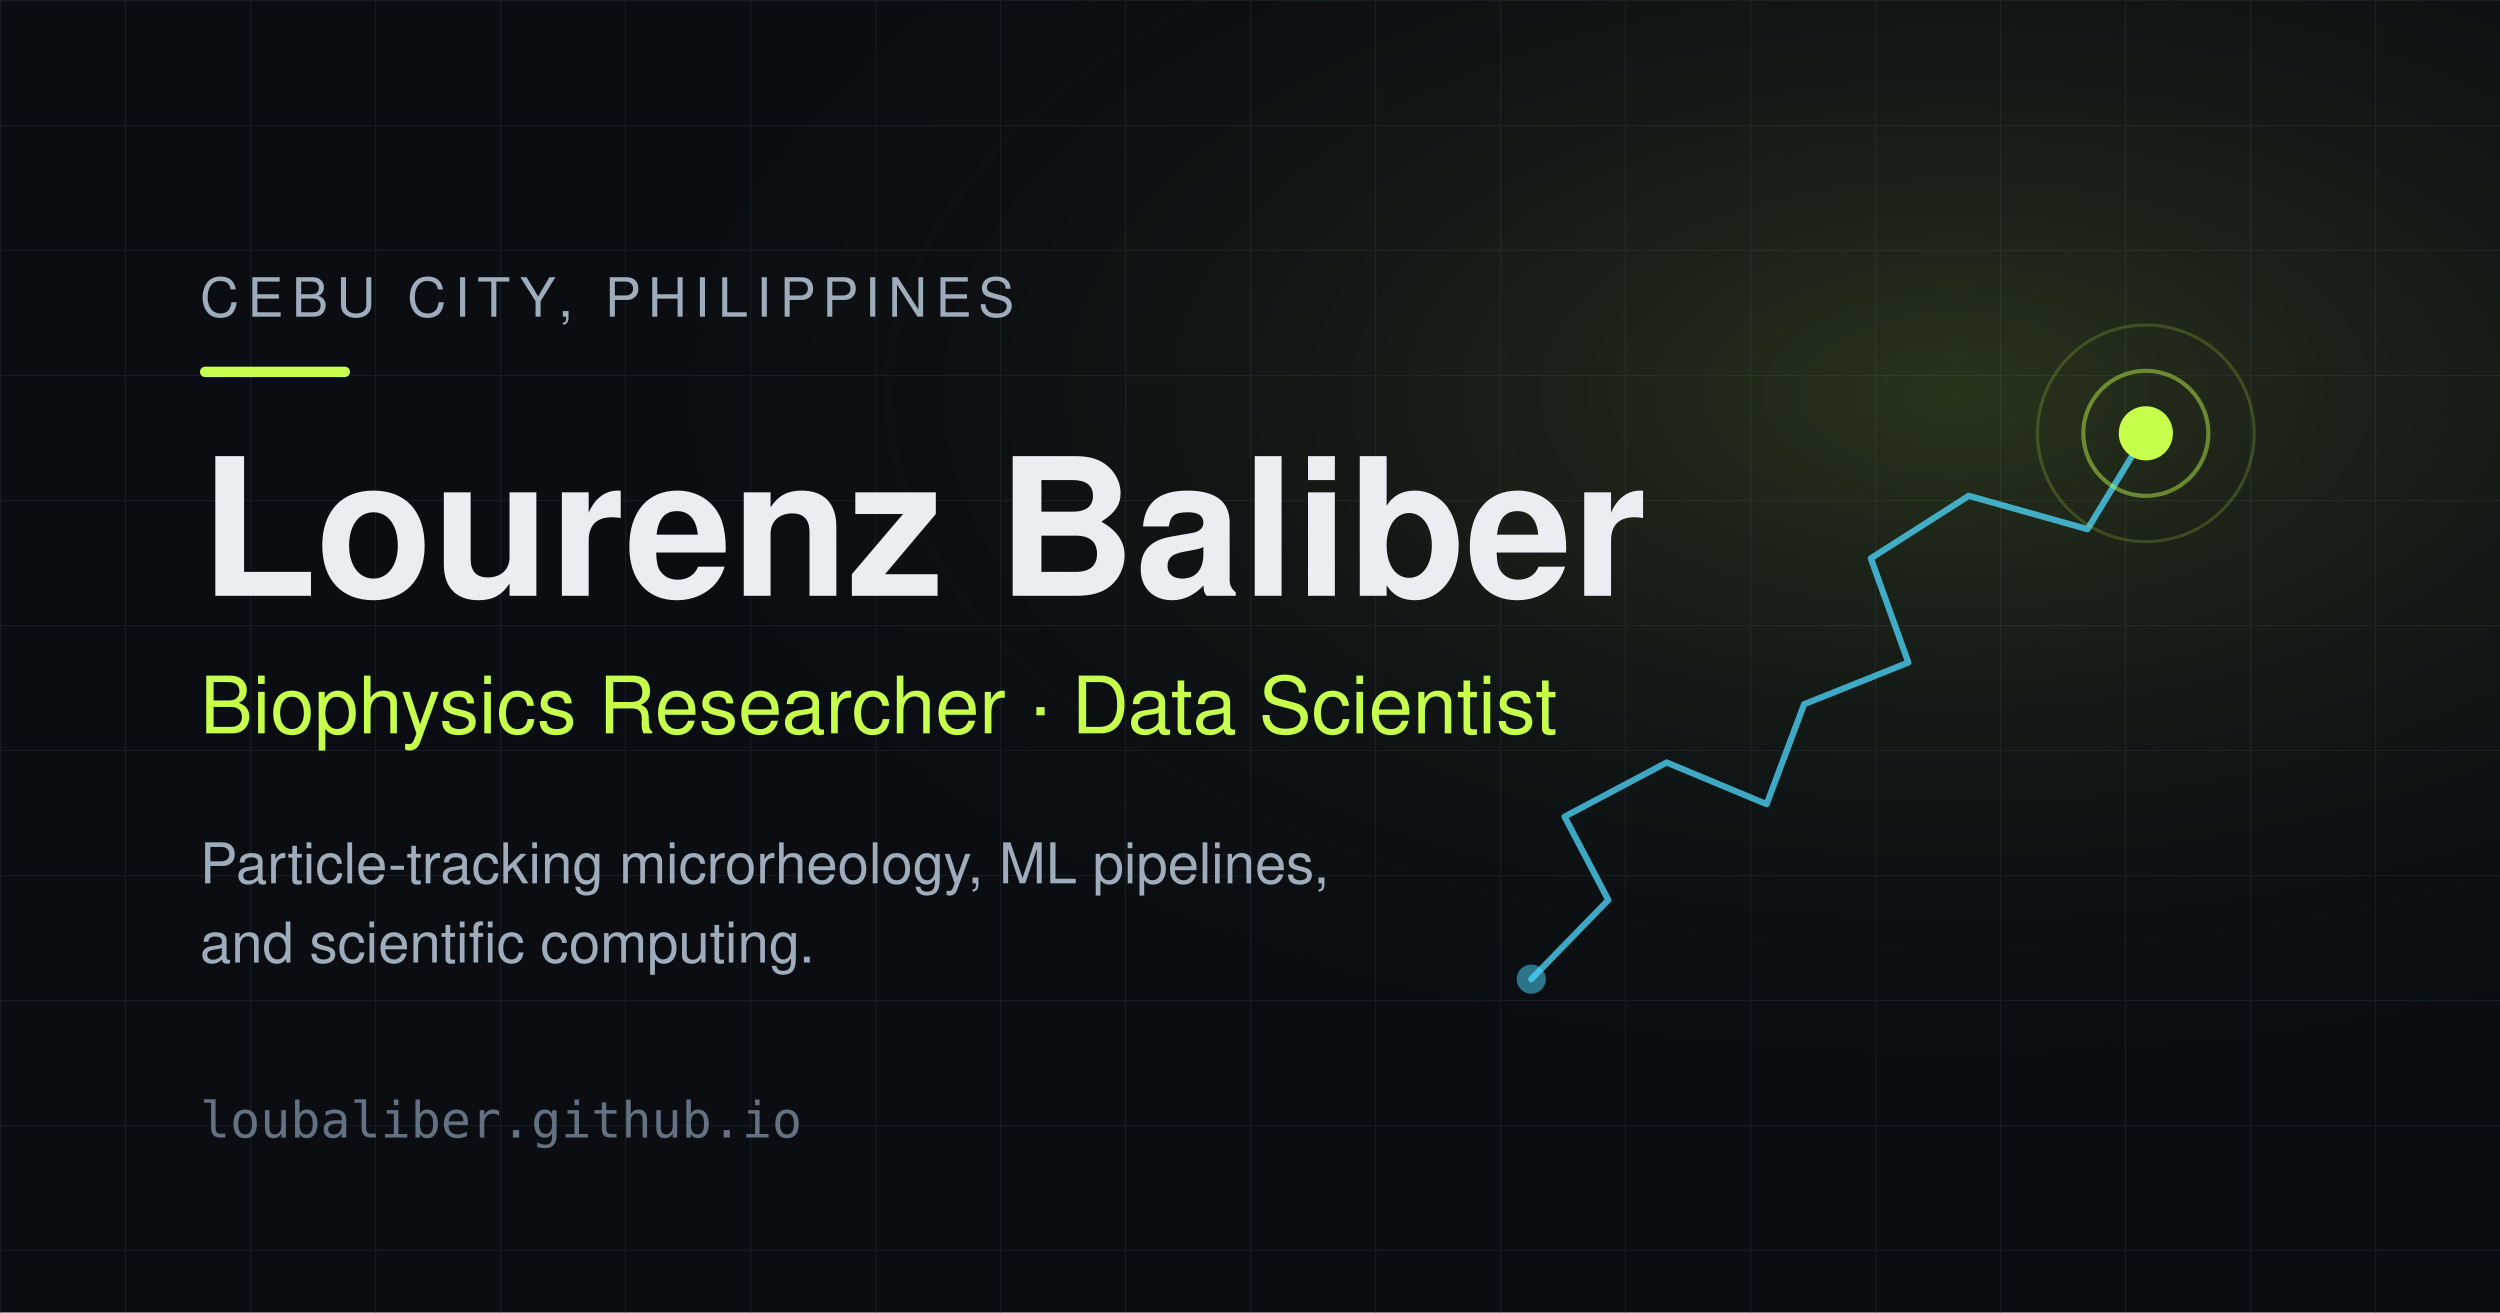
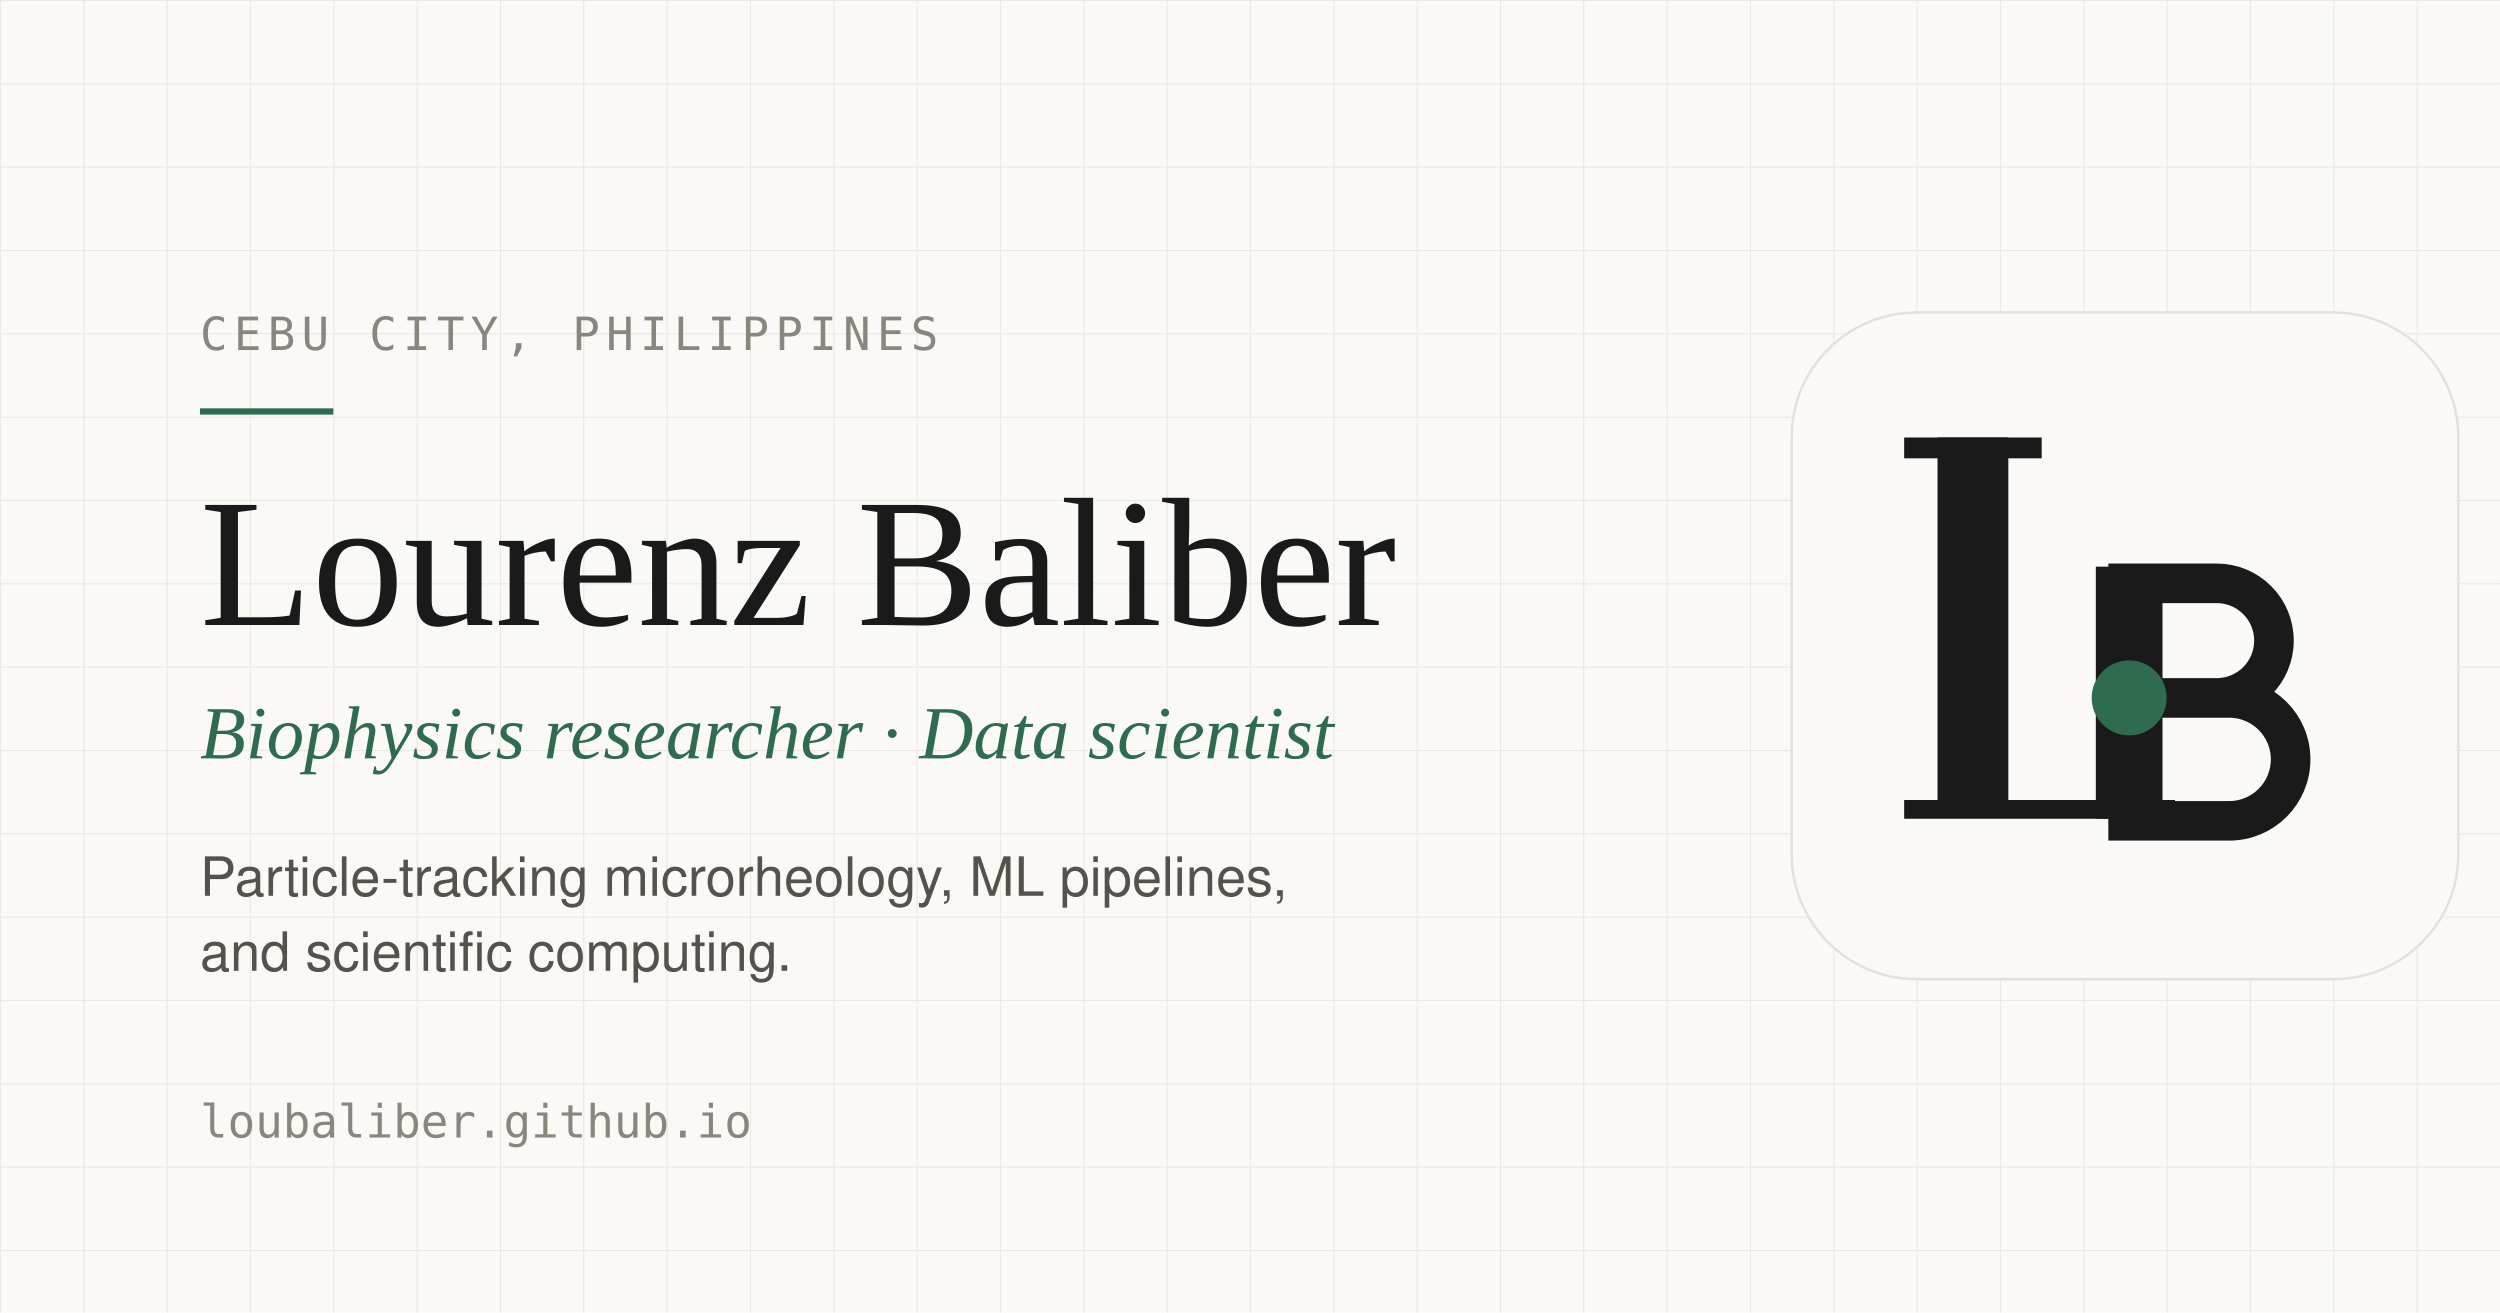
<svg xmlns="http://www.w3.org/2000/svg" width="1200" height="630" viewBox="0 0 1200 630">
  <defs>
-     <radialGradient id="glow" cx="78%" cy="30%" r="55%">
-       <stop offset="0%" stop-color="#c7ff4d" stop-opacity="0.16" />
-       <stop offset="100%" stop-color="#0a0e13" stop-opacity="0" />
-     </radialGradient>
-     <pattern id="grid" width="60" height="60" patternUnits="userSpaceOnUse">
-       <path d="M60 0H0V60" fill="none" stroke="#212a34" stroke-width="1" />
+     <pattern id="grid" width="40" height="40" patternUnits="userSpaceOnUse">
+       <path d="M40 0H0V40" fill="none" stroke="#e4e1da" stroke-width="1" />
    </pattern>
  </defs>
-   <rect width="1200" height="630" fill="#0a0e13" />
-   <rect width="1200" height="630" fill="url(#grid)" opacity="0.5" />
-   <rect width="1200" height="630" fill="url(#glow)" />
-   <path d="M735 470 L772 432 L751 392 L800 366 L848 386 L866 338 L916 318 L898 268 L945 238 L1002 254 L1030 208" fill="none" stroke="#4dd9ff" stroke-width="3" stroke-linecap="round" stroke-linejoin="round" opacity="0.75" />
-   <circle cx="735" cy="470" r="7" fill="#4dd9ff" opacity="0.5" />
-   <circle cx="1030" cy="208" r="13" fill="#c7ff4d" />
-   <circle cx="1030" cy="208" r="30" fill="none" stroke="#c7ff4d" stroke-width="2" opacity="0.45" />
-   <circle cx="1030" cy="208" r="52" fill="none" stroke="#c7ff4d" stroke-width="1.5" opacity="0.18" />
-   <rect x="96" y="176" width="72" height="5" rx="2.5" fill="#c7ff4d" />
-   <text x="96" y="152" font-family="Helvetica Neue, Helvetica, Arial, sans-serif" font-size="26" letter-spacing="4" fill="#9fadba">CEBU CITY, PHILIPPINES</text>
-   <text x="96" y="286" font-family="Helvetica Neue, Helvetica, Arial, sans-serif" font-size="92" font-weight="700" fill="#e9eef3">Lourenz Baliber</text>
-   <text x="96" y="352" font-family="Helvetica Neue, Helvetica, Arial, sans-serif" font-size="38" font-weight="500" fill="#c7ff4d">Biophysics Researcher · Data Scientist</text>
-   <text x="96" y="424" font-family="Helvetica Neue, Helvetica, Arial, sans-serif" font-size="27" fill="#9fadba">Particle-tracking microrheology, ML pipelines,</text>
-   <text x="96" y="462" font-family="Helvetica Neue, Helvetica, Arial, sans-serif" font-size="27" fill="#9fadba">and scientific computing.</text>
-   <text x="96" y="546" font-family="Menlo, Consolas, monospace" font-size="24" fill="#647180">loubaliber.github.io</text>
+   <rect width="1200" height="630" fill="#faf9f6" />
+   <rect width="1200" height="630" fill="url(#grid)" opacity="0.7" />
+   <g transform="translate(860 150) scale(10)">
+     <rect width="32" height="32" rx="6" fill="#faf9f6" stroke="#e4e1da" stroke-width="0.12" />
+     <g fill="#1a1a1a">
+       <rect x="7" y="6" width="3.4" height="18.2" />
+       <rect x="5.4" y="6" width="6.6" height="1" />
+       <rect x="5.4" y="23.4" width="13" height="0.9" />
+       <rect x="14.6" y="12.2" width="3.2" height="12.1" />
+     </g>
+     <path d="M15.2 13 H20.4 A2.75 2.75 0 0 1 20.4 18.5 H16.6 M16.6 18.5 H21 A2.95 2.95 0 0 1 21 24.4 H15.2" fill="none" stroke="#1a1a1a" stroke-width="1.9" />
+     <circle cx="16.2" cy="18.5" r="1.8" fill="#2f6b4f" />
+   </g>
+   <text x="96" y="168" font-family="Menlo, Consolas, monospace" font-size="22" letter-spacing="3" fill="#8a867e">CEBU CITY, PHILIPPINES</text>
+   <rect x="96" y="196" width="64" height="3" fill="#2f6b4f" />
+   <text x="96" y="300" font-family="Georgia, 'Times New Roman', serif" font-size="88" fill="#1a1a1a">Lourenz Baliber</text>
+   <text x="96" y="364" font-family="Georgia, 'Times New Roman', serif" font-size="36" font-style="italic" fill="#2f6b4f">Biophysics researcher · Data scientist</text>
+   <text x="96" y="430" font-family="Helvetica Neue, Helvetica, Arial, sans-serif" font-size="26" fill="#55524c">Particle-tracking microrheology, ML pipelines,</text>
+   <text x="96" y="466" font-family="Helvetica Neue, Helvetica, Arial, sans-serif" font-size="26" fill="#55524c">and scientific computing.</text>
+   <text x="96" y="546" font-family="Menlo, Consolas, monospace" font-size="22" fill="#8a867e">loubaliber.github.io</text>
</svg>
